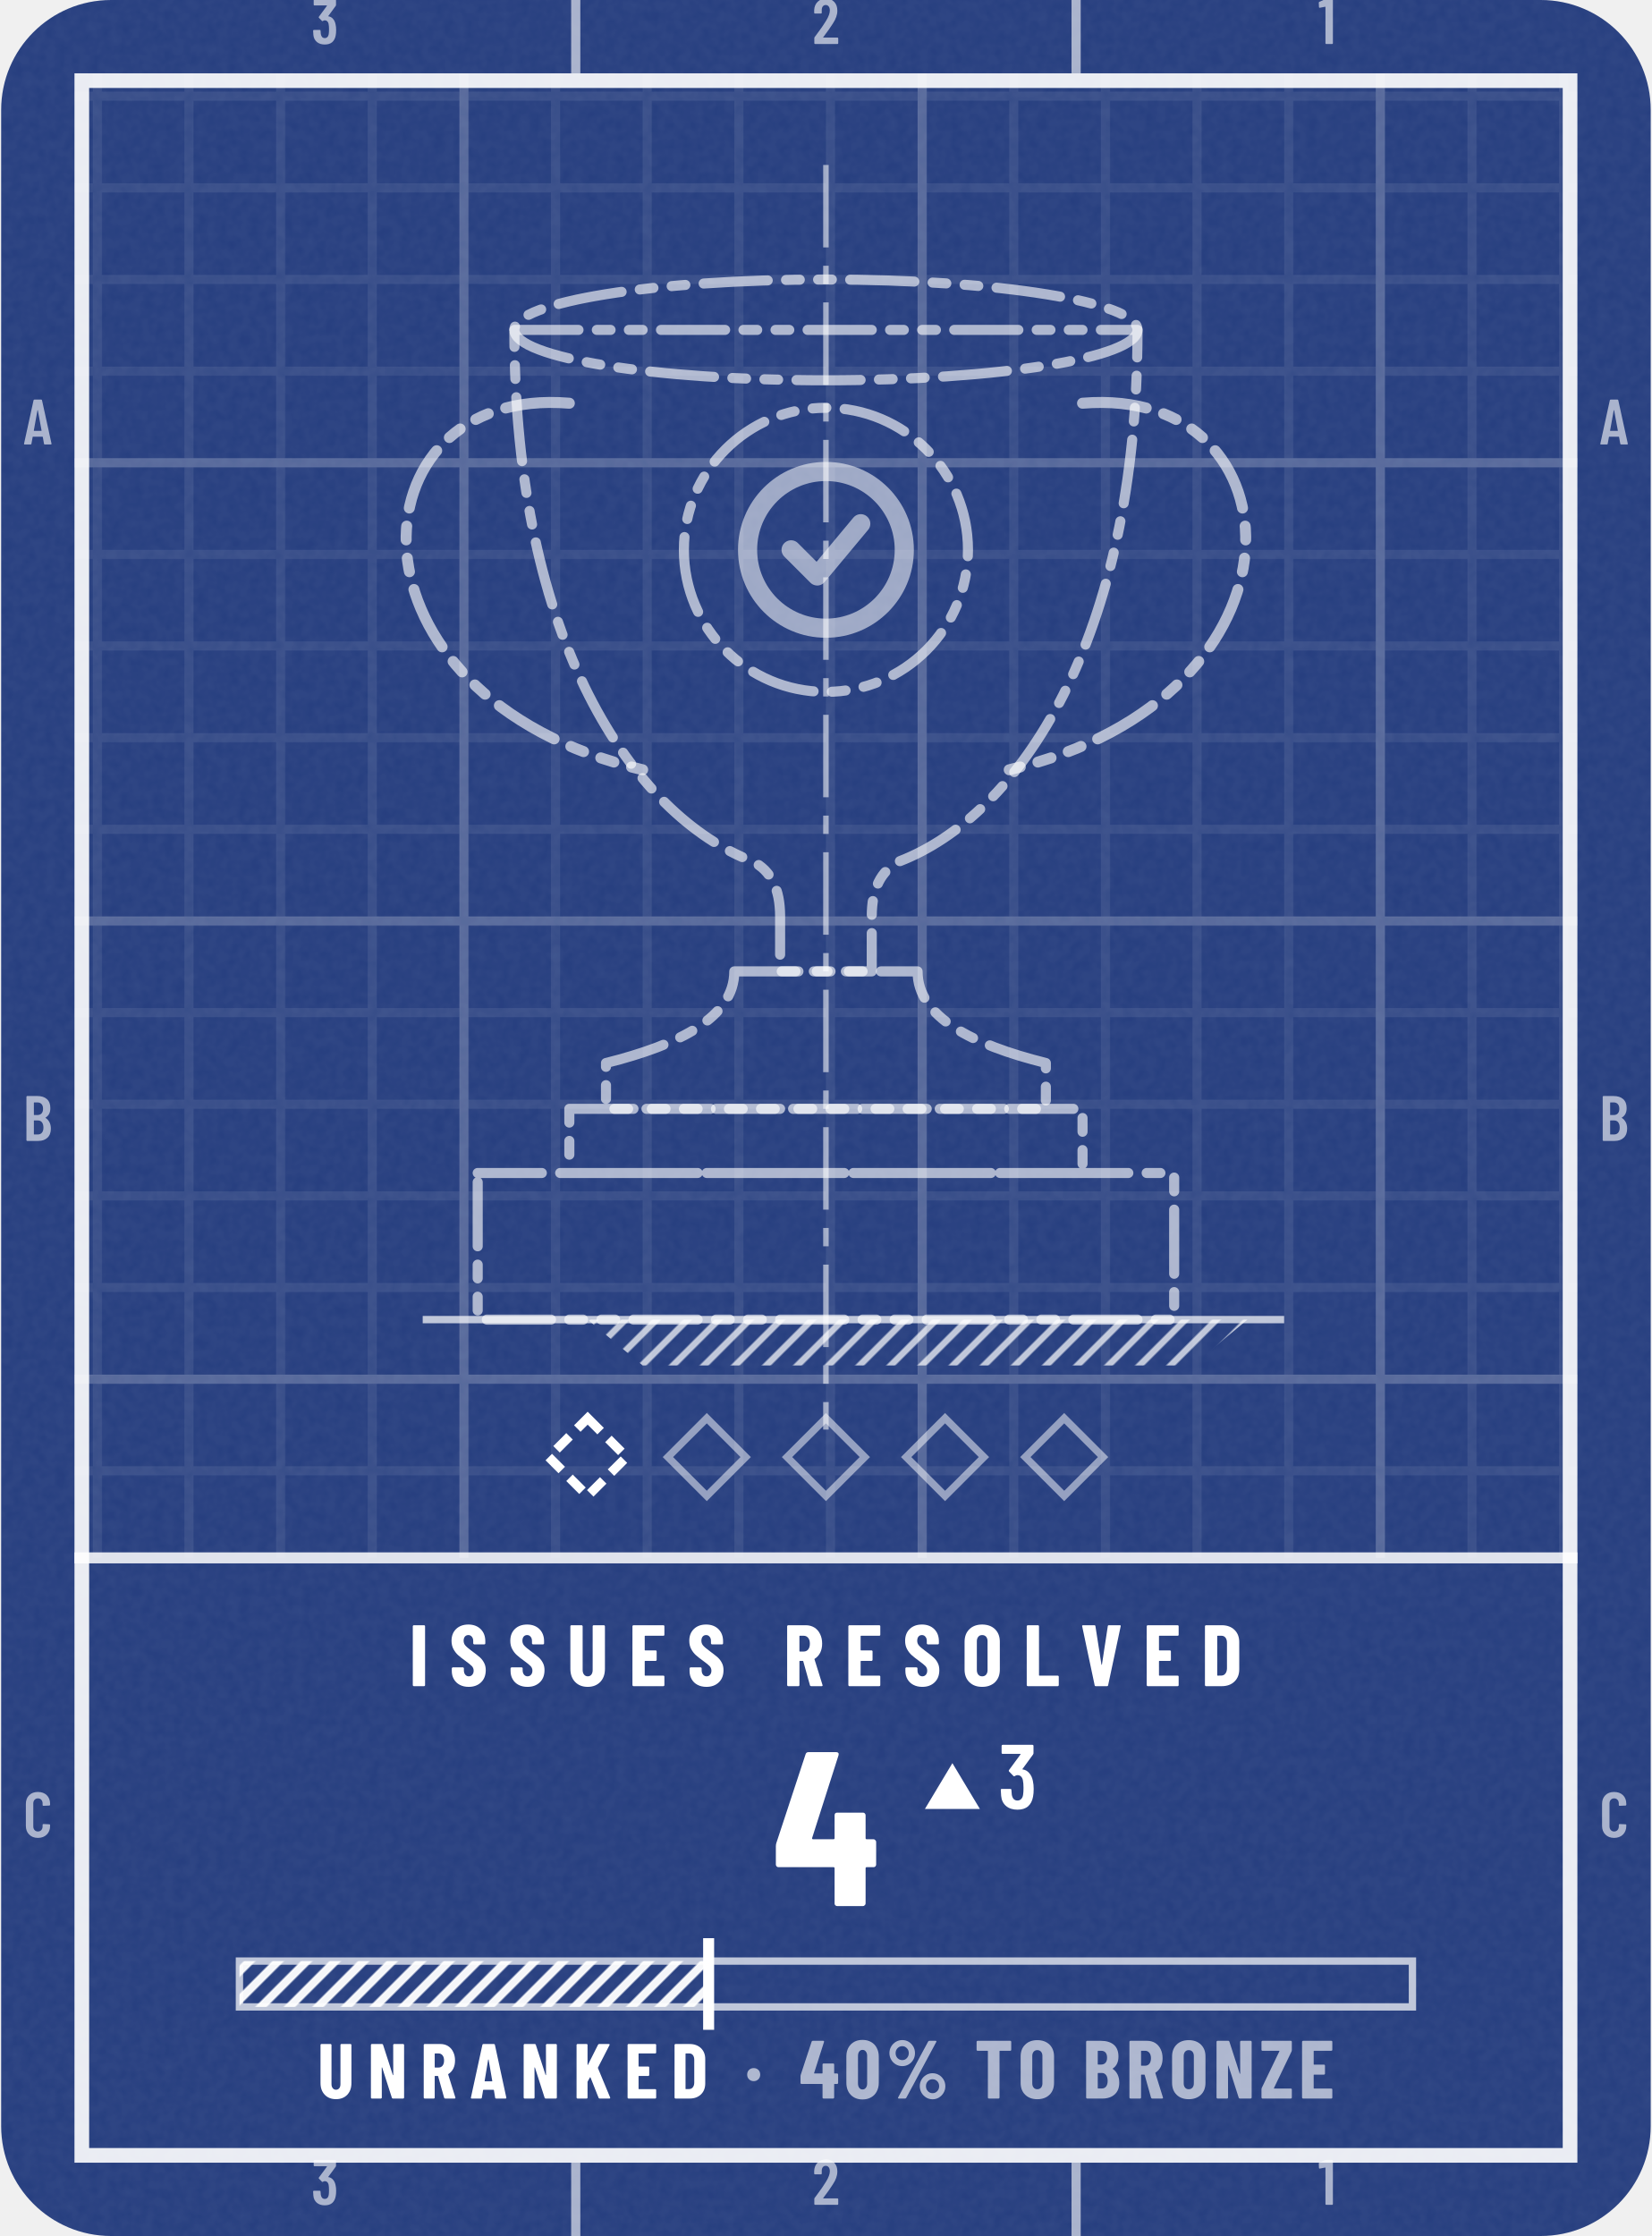
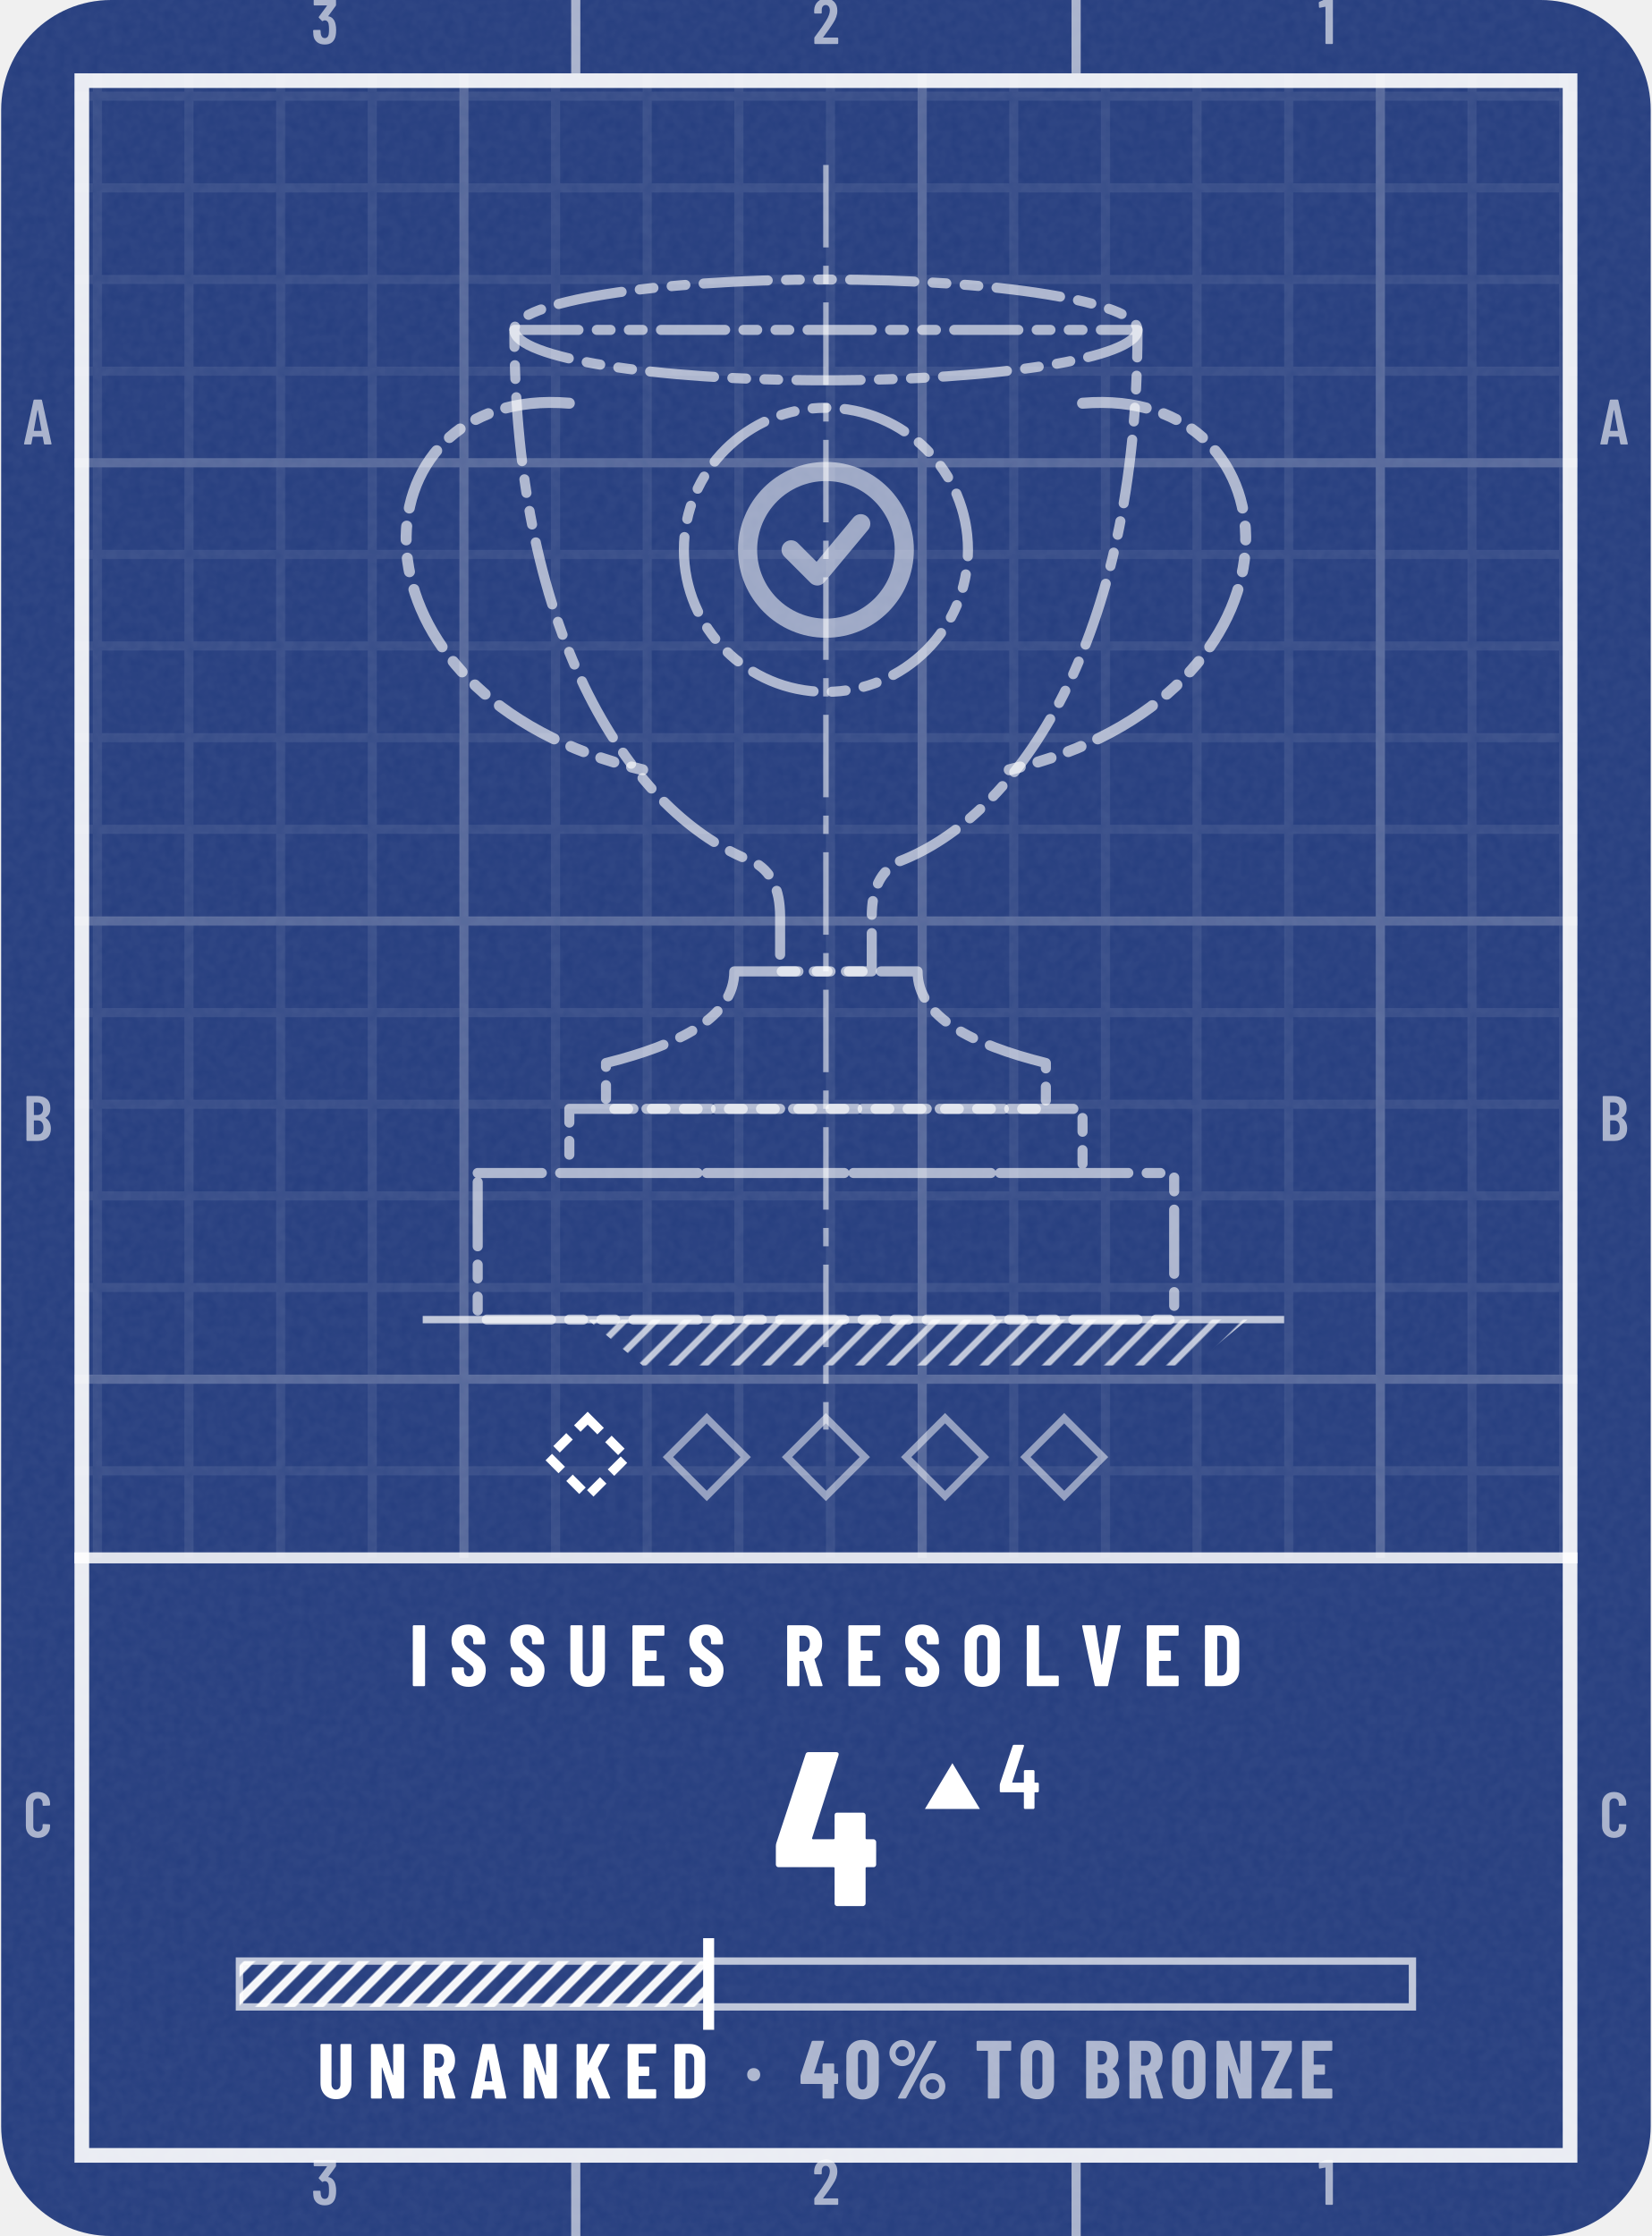
- <svg xmlns="http://www.w3.org/2000/svg" width="164" height="222" viewBox="0 0 180 244" role="img" aria-label="Issues Resolved trophy: Unranked, 4, 40% to Bronze, up 3 this week">
+ <svg xmlns="http://www.w3.org/2000/svg" width="164" height="222" viewBox="0 0 180 244" role="img" aria-label="Issues Resolved trophy: Unranked, 4, 40% to Bronze, up 4 this week">
  <style>@keyframes pl{from{stroke-dashoffset:1}}.pl{stroke-dasharray:1;animation:pl 1.6s cubic-bezier(.3,0,.2,1) .15s both}@media (prefers-reduced-motion:reduce){.pl,.sp{animation:none}.sh,.bu{display:none}}</style>
  <defs>
    <clipPath id="kc1">
      <rect x="0" y="0" width="180" height="244" rx="12" />
    </clipPath>
    <filter id="kn2" x="0" y="0" width="100%" height="100%">
      <feTurbulence type="fractalNoise" baseFrequency=".85" numOctaves="2" stitchTiles="stitch" />
      <feColorMatrix values="0 0 0 0 1 0 0 0 0 1 0 0 0 0 1 0 0 0 0.06 0" />
    </filter>
    <pattern id="kp3" width="10" height="10" patternUnits="userSpaceOnUse">
      <path d="M10 .5H.5V10" fill="none" stroke="#FFFFFF" stroke-opacity="0.075" />
    </pattern>
    <pattern id="kp4" width="50" height="50" patternUnits="userSpaceOnUse">
      <path d="M50 .5H.5V50" fill="none" stroke="#FFFFFF" stroke-opacity="0.16" />
    </pattern>
    <clipPath id="kc5">
      <path clip-rule="evenodd" d="M8 8h164v228h-164zM8 170h164v66h-164z" />
    </clipPath>
    <pattern id="kh6" width="2.4" height="2.4" patternUnits="userSpaceOnUse" patternTransform="rotate(45)">
      <path d="M1.2 0V2.4" stroke="#FFFFFF" stroke-width="0.7" stroke-opacity="0.7" />
    </pattern>
    <pattern id="kh7" width="2.2" height="2.2" patternUnits="userSpaceOnUse" patternTransform="rotate(45)">
      <path d="M1.1 0V2.2" stroke="#FFFFFF" stroke-width="0.9" stroke-opacity="0.95" />
    </pattern>
    <path id="m49" d="M122 700H218Q223 700 226 696Q230 693 230 688V12Q230 7 226 4Q223 0 218 0H126Q121 0 118 4Q114 7 114 12V576Q114 578 112 580Q111 582 109 581L27 565H24Q13 565 13 576L10 643Q10 653 18 657L107 697Q114 700 122 700Z" />
    <path id="m50" d="M173 100H392Q397 100 400 96Q404 93 404 88V12Q404 7 400 4Q397 0 392 0H43Q38 0 34 4Q31 7 31 12V92Q31 101 36 107L75 160Q114 212 152 266Q189 320 215 363Q273 459 273 522Q273 562 256 585Q238 608 209 608Q180 608 163 586Q146 563 147 526V487Q147 482 144 478Q140 475 135 475H41Q36 475 32 478Q29 482 29 487V530Q33 610 84 659Q134 708 214 708Q293 708 342 656Q390 605 390 521Q390 471 373 422Q356 373 319 317Q294 277 260 229Q225 181 214 166Q184 126 170 106Q168 104 169 102Q170 100 173 100Z" />
    <path id="m51" d="M387 218Q387 169 380 134Q368 66 326 29Q283 -8 210 -8Q134 -8 86 32Q38 73 32 143Q30 165 28 207Q28 219 40 219H132Q144 219 144 207Q146 173 148 156Q153 125 169 108Q185 92 210 92Q234 92 250 108Q266 123 271 152Q276 182 276 230Q276 281 269 315Q263 341 248 355Q233 369 210 369Q195 369 183 360Q177 356 174 356Q172 356 166 360L119 408Q115 412 115 417Q115 421 118 425L243 595Q245 597 244 599Q242 601 239 601H49Q44 601 40 604Q37 608 37 613V688Q37 693 40 696Q44 700 49 700H373Q378 700 382 696Q385 693 385 688V609Q385 602 380 594L266 438Q262 432 268 431Q309 426 338 392Q368 358 378 307Q387 267 387 218Z" />
+     <path id="m52" d="M443 275V194Q443 189 440 186Q436 182 431 182H401Q396 182 396 177V12Q396 7 392 4Q389 0 384 0H292Q287 0 284 4Q280 7 280 12V177Q280 182 275 182H29Q24 182 20 186Q17 189 17 194V259Q17 268 19 274L158 690Q161 700 171 700H271Q277 700 280 696Q283 693 281 686L153 293Q152 287 157 287H275Q280 287 280 292V412Q280 417 284 420Q287 424 292 424H384Q389 424 392 420Q396 417 396 412V292Q396 287 401 287H431Q436 287 440 284Q443 280 443 275Z" />
    <path id="m65" d="M325 11 306 116Q306 121 300 121H154Q148 121 148 116L129 11Q128 0 116 0H25Q11 0 14 13L162 689Q164 700 175 700H281Q292 700 294 689L442 13V9Q442 0 431 0H338Q326 0 325 11ZM171 212H282Q288 212 287 217L229 533Q228 536 226 536Q224 536 223 533L166 217Q165 212 171 212Z" />
    <path id="m66" d="M242 0H66Q61 0 58 4Q54 7 54 12V688Q54 693 58 696Q61 700 66 700H224Q319 700 373 652Q427 604 427 512Q427 409 354 365Q349 362 352 359Q391 334 413 292Q435 250 435 192Q435 100 382 50Q328 0 242 0ZM170 595V409Q170 404 175 404H226Q267 404 290 429Q313 454 313 500Q313 548 290 574Q267 600 226 600H175Q170 600 170 595ZM319 208Q319 260 296 290Q273 319 233 319H175Q170 319 170 314V106Q170 101 175 101H233Q273 101 296 129Q319 157 319 208Z" />
    <path id="m67" d="M42 180V521Q42 607 94 658Q145 708 230 708Q316 708 368 658Q420 607 420 521V509Q420 504 416 500Q413 496 408 496L315 492Q303 492 303 504V529Q303 564 283 586Q263 608 230 608Q198 608 178 586Q158 564 158 529V171Q158 136 178 114Q198 92 230 92Q263 92 283 114Q303 136 303 171V196Q303 201 306 204Q310 208 315 208L408 204Q413 204 416 200Q420 197 420 192V180Q420 95 368 44Q316 -8 230 -8Q145 -8 94 44Q42 95 42 180Z" />
    <path id="n37" d="M44 551Q44 594 65 630Q86 666 122 688Q158 709 200 709Q242 709 278 688Q313 666 334 630Q354 594 354 551Q354 508 334 472Q313 435 278 414Q242 393 200 393Q158 393 122 414Q86 435 65 472Q44 508 44 551ZM150 14 514 692Q518 700 529 700H604Q611 700 613 696Q615 692 612 686L248 8Q244 0 233 0H158Q151 0 149 4Q147 8 150 14ZM279 551Q279 586 256 610Q233 635 200 635Q166 635 142 610Q119 586 119 551Q119 515 142 490Q166 466 200 466Q234 466 256 491Q279 516 279 551ZM412 150Q412 193 433 229Q454 265 490 286Q525 307 567 307Q609 307 644 286Q680 265 701 229Q722 193 722 150Q722 107 701 70Q680 34 644 12Q609 -9 567 -9Q525 -9 490 12Q454 34 433 70Q412 107 412 150ZM647 150Q647 185 624 210Q600 234 567 234Q533 234 510 210Q487 185 487 150Q487 114 510 90Q533 65 567 65Q601 65 624 90Q647 115 647 150Z" />
    <path id="n48" d="M30 191V509Q30 600 84 656Q138 711 226 711Q284 711 329 686Q374 661 398 615Q423 569 423 509V191Q423 131 398 85Q374 39 329 14Q284 -11 226 -11Q138 -11 84 44Q30 100 30 191ZM282 183V517Q282 550 266 570Q251 590 226 590Q201 590 186 570Q171 550 171 517V183Q171 150 186 130Q201 110 226 110Q251 110 266 130Q282 150 282 183Z" />
    <path id="n52" d="M470 292V189Q470 184 466 180Q463 177 458 177H427Q422 177 422 172V12Q422 7 418 4Q415 0 410 0H293Q288 0 284 4Q281 7 281 12V172Q281 177 276 177H26Q21 177 18 180Q14 184 14 189V271Q14 280 16 286L149 690Q152 700 162 700H289Q295 700 298 696Q301 693 299 686L179 310Q178 304 183 304H276Q281 304 281 309V413Q281 418 284 422Q288 425 293 425H410Q415 425 418 422Q422 418 422 413V309Q422 304 427 304H458Q463 304 466 300Q470 297 470 292Z" />
    <path id="n65" d="M325 11 309 107Q309 112 303 112H176Q170 112 170 107L154 11Q153 0 141 0H24Q11 0 14 13L161 689Q163 700 174 700H309Q320 700 322 689L468 13L469 9Q469 0 458 0H338Q326 0 325 11ZM194 221H284Q289 221 288 226L241 499Q240 502 238 502Q236 502 235 499L190 226Q190 221 194 221Z" />
    <path id="n66" d="M245 0H56Q51 0 48 4Q44 7 44 12V688Q44 693 48 696Q51 700 56 700H223Q323 700 380 652Q436 604 436 509Q436 410 368 365Q364 362 367 359Q446 303 446 193Q446 100 390 50Q334 0 245 0ZM185 574V417Q185 412 190 412H226Q260 412 279 434Q298 455 298 494Q298 535 280 557Q261 579 226 579H190Q185 579 185 574ZM305 214Q305 258 286 284Q267 310 235 310H190Q185 310 185 305V127Q185 122 190 122H234Q267 122 286 146Q305 170 305 214Z" />
    <path id="n68" d="M44 12V688Q44 693 48 696Q51 700 56 700H237Q328 700 383 647Q438 594 438 506V194Q438 106 383 53Q328 0 237 0H56Q51 0 48 4Q44 7 44 12ZM190 121 235 122Q262 123 279 145Q296 167 297 203V497Q297 535 280 557Q263 579 234 579H190Q185 579 185 574V126Q185 121 190 121Z" />
    <path id="n69" d="M399 579H190Q185 579 185 574V416Q185 411 190 411H310Q315 411 318 408Q322 404 322 399V302Q322 297 318 294Q315 290 310 290H190Q185 290 185 285V126Q185 121 190 121H399Q404 121 408 118Q411 114 411 109V12Q411 7 408 4Q404 0 399 0H56Q51 0 48 4Q44 7 44 12V688Q44 693 48 696Q51 700 56 700H399Q404 700 408 696Q411 693 411 688V591Q411 586 408 582Q404 579 399 579Z" />
    <path id="n73" d="M44 12V688Q44 693 48 696Q51 700 56 700H173Q178 700 182 696Q185 693 185 688V12Q185 7 182 4Q178 0 173 0H56Q51 0 48 4Q44 7 44 12Z" />
    <path id="n75" d="M44 12V688Q44 693 48 696Q51 700 56 700H173Q178 700 182 696Q185 693 185 688V436Q185 432 188 432Q190 431 191 435L320 691Q325 700 334 700H458Q465 700 468 696Q470 693 467 686L319 398Q318 394 318 392L475 14Q476 12 476 8Q476 0 466 0H341Q330 0 327 9L223 271Q222 274 220 274Q218 273 216 271L187 219Q185 215 185 213V12Q185 7 182 4Q178 0 173 0H56Q51 0 48 4Q44 7 44 12Z" />
    <path id="n76" d="M44 12V688Q44 693 48 696Q51 700 56 700H173Q178 700 182 696Q185 693 185 688V126Q185 121 190 121H400Q405 121 408 118Q412 114 412 109V12Q412 7 408 4Q405 0 400 0H56Q51 0 48 4Q44 7 44 12Z" />
    <path id="n78" d="M342 700H458Q463 700 466 696Q470 693 470 688V12Q470 7 466 4Q463 0 458 0H326Q316 0 313 10L189 397Q188 400 186 400Q183 399 183 396L184 12Q184 7 180 4Q177 0 172 0H56Q51 0 48 4Q44 7 44 12V688Q44 693 48 696Q51 700 56 700H187Q197 700 200 690L325 303Q326 300 328 300Q331 301 331 304L330 688Q330 693 334 696Q337 700 342 700Z" />
    <path id="n79" d="M34 190V510Q34 600 89 654Q144 708 236 708Q328 708 384 654Q439 600 439 510V190Q439 100 384 46Q328 -8 236 -8Q144 -8 89 46Q34 100 34 190ZM298 184V516Q298 548 281 568Q264 587 236 587Q208 587 192 568Q175 548 175 516V184Q175 152 192 132Q208 113 236 113Q264 113 281 132Q298 152 298 184Z" />
    <path id="n82" d="M306 10 229 286Q227 290 224 290H190Q185 290 185 285V12Q185 7 182 4Q178 0 173 0H56Q51 0 48 4Q44 7 44 12V688Q44 693 48 696Q51 700 56 700H258Q313 700 356 674Q399 647 422 599Q446 551 446 489Q446 430 424 385Q401 340 361 315Q359 314 358 312Q357 311 358 309L450 14L451 10Q451 0 440 0H320Q309 0 306 10ZM185 574V403Q185 398 190 398H235Q266 398 286 422Q305 447 305 488Q305 530 286 554Q266 579 235 579H190Q185 579 185 574Z" />
    <path id="n83" d="M30 175V204Q30 209 34 212Q37 216 42 216H157Q162 216 166 212Q169 209 169 204V182Q169 151 185 132Q201 113 225 113Q249 113 265 131Q281 149 281 178Q281 208 261 230Q241 251 183 293Q133 329 102 357Q71 385 49 426Q27 467 27 521Q27 606 80 657Q133 708 220 708Q308 708 362 655Q415 602 415 516V492Q415 487 412 484Q408 480 403 480H288Q283 480 280 484Q276 487 276 492V519Q276 550 260 568Q245 587 220 587Q196 587 181 570Q166 552 166 521Q166 491 185 468Q204 445 260 404Q322 358 354 330Q385 301 402 266Q420 232 420 184Q420 96 366 44Q312 -8 224 -8Q166 -8 122 15Q78 38 54 80Q30 121 30 175Z" />
    <path id="n84" d="M444 688V591Q444 586 440 582Q437 579 432 579H307Q302 579 302 574V12Q302 7 298 4Q295 0 290 0H173Q168 0 164 4Q161 7 161 12V574Q161 579 156 579H36Q31 579 28 582Q24 586 24 591V688Q24 693 28 696Q31 700 36 700H432Q437 700 440 696Q444 693 444 688Z" />
    <path id="n85" d="M41 199V688Q41 693 44 696Q48 700 53 700H170Q175 700 178 696Q182 693 182 688V185Q182 153 198 133Q214 113 240 113Q266 113 282 133Q297 153 297 185V688Q297 693 300 696Q304 700 309 700H426Q431 700 434 696Q438 693 438 688V199Q438 105 384 48Q329 -8 240 -8Q150 -8 96 48Q41 105 41 199Z" />
    <path id="n86" d="M166 11 23 687 22 691Q22 700 33 700H162Q174 700 175 689L244 249Q245 245 247 245Q249 245 250 249L317 689Q318 700 330 700H455Q468 700 465 687L321 11Q319 0 308 0H179Q168 0 166 11Z" />
    <path id="n90" d="M20 12V113Q20 121 23 128L237 573Q238 576 237 578Q236 579 233 579H32Q27 579 24 582Q20 586 20 591V688Q20 693 24 696Q27 700 32 700H376Q381 700 384 696Q388 693 388 688V587Q388 580 385 572L171 127Q170 124 171 122Q172 121 175 121H376Q381 121 384 118Q388 114 388 109V12Q388 7 384 4Q381 0 376 0H32Q27 0 24 4Q20 7 20 12Z" />
    <path id="n183" d="M34 290Q34 325 56 347Q78 369 113 369Q148 369 170 347Q192 325 192 290Q192 256 170 234Q147 211 113 211Q79 211 56 234Q34 256 34 290Z" />
  </defs>
  <rect y="0" width="180" height="244" rx="12" fill="#253D7E" />
  <rect y="0" width="180" height="244" clip-path="url(#kc1)" filter="url(#kn2)" />
  <g clip-path="url(#kc5)">
    <rect y="0" width="180" height="244" fill="url(#kp3)" />
    <rect y="0" width="180" height="244" fill="url(#kp4)" />
  </g>
  <rect x="8.8" y="8.8" width="162.4" height="226.4" fill="none" stroke="#FFFFFF" stroke-opacity="0.9" stroke-width="1.6" />
  <path d="M62.7 0V8M62.7 236V244M117.3 0V8M117.3 236V244" stroke="#FFFFFF" stroke-opacity="0.6" />
  <g transform="scale(0.007 -0.007)" fill="#FFFFFF" fill-opacity="0.6">
    <use href="#m51" x="4835" y="-686" />
    <use href="#m51" x="4835" y="-34371" />
    <use href="#m50" x="12645" y="-686" />
    <use href="#m50" x="12645" y="-34371" />
    <use href="#m49" x="20530" y="-686" />
    <use href="#m49" x="20530" y="-34371" />
    <use href="#m65" x="343" y="-6929" />
    <use href="#m65" x="24915" y="-6929" />
    <use href="#m66" x="340" y="-17786" />
    <use href="#m66" x="24912" y="-17786" />
    <use href="#m67" x="343" y="-28643" />
    <use href="#m67" x="24914" y="-28643" />
  </g>
  <path d="M8 170H172" stroke="#FFFFFF" stroke-opacity=".85" stroke-width="1.2" />
  <path d="M90 18L90 156" fill="none" stroke="#FFFFFF" stroke-width=".6" stroke-opacity=".55" stroke-dasharray="9 2 2 2" />
  <path d="M62 44C38 42 36 76 70 84M118 44C142 42 144 76 110 84" fill="none" stroke="#FFFFFF" stroke-width="1.2" stroke-opacity="0.62" stroke-dasharray="7 2 1.5 2 1.5 2" stroke-linejoin="round" stroke-linecap="round" />
  <path d="M56 36H124C124 70 111 89 98 94C96 95 95 97 95 100V106H85V100C85 97 84 95 82 94C69 89 56 70 56 36Z" fill="none" stroke="#FFFFFF" stroke-width="1.1" stroke-opacity="0.62" stroke-dasharray="7 2 1.5 2 1.5 2" stroke-linejoin="round" stroke-linecap="round" />
  <path d="M80 106H100C100 111 106 114 114 116V121H66V116C74 114 80 111 80 106Z" fill="none" stroke="#FFFFFF" stroke-width="1.1" stroke-opacity="0.62" stroke-dasharray="7 2 1.5 2 1.5 2" stroke-linejoin="round" stroke-linecap="round" />
  <path d="M56 36a34 5.5 0 1 0 68 0a34 5.5 0 1 0 -68 0Z" fill="none" stroke="#FFFFFF" stroke-width="1.1" stroke-opacity="0.62" stroke-dasharray="7 2 1.5 2 1.5 2" stroke-linejoin="round" stroke-linecap="round" />
  <path d="M74.5 60a15.5 15.5 0 1 0 31 0a15.5 15.5 0 1 0 -31 0Z" fill="none" stroke="#FFFFFF" stroke-width="1.1" stroke-opacity="0.62" stroke-dasharray="7 2 1.5 2 1.5 2" stroke-linejoin="round" stroke-linecap="round" />
  <path d="M62 121h56v7h-56ZM52 128h76v16h-76Z" fill="none" stroke="#FFFFFF" stroke-width="1.1" stroke-opacity="0.62" stroke-dasharray="7 2 1.5 2 1.5 2" stroke-linejoin="round" stroke-linecap="round" />
  <g transform="translate(78.6 48.6) scale(0.95)" fill="none" stroke="#FFFFFF" stroke-width="2.2" stroke-linecap="round" stroke-linejoin="round" stroke-opacity="0.55">
    <circle cx="12" cy="12" r="9" />
    <path d="M8 12l3 3 5-6" />
  </g>
  <path d="M64 144H136l-6 5H70Z" fill="url(#kh6)" />
  <path d="M46 144H140" stroke="#FFFFFF" stroke-opacity=".7" stroke-width=".8" />
  <rect x="-3" y="-3" width="6" height="6" transform="translate(64 159) rotate(45)" fill="none" stroke="#FFFFFF" stroke-width="1" stroke-dasharray="2 1.2" />
  <rect x="-3" y="-3" width="6" height="6" transform="translate(77 159) rotate(45)" fill="none" stroke="#FFFFFF" stroke-opacity=".5" stroke-width=".8" />
  <rect x="-3" y="-3" width="6" height="6" transform="translate(90 159) rotate(45)" fill="none" stroke="#FFFFFF" stroke-opacity=".5" stroke-width=".8" />
  <rect x="-3" y="-3" width="6" height="6" transform="translate(103 159) rotate(45)" fill="none" stroke="#FFFFFF" stroke-opacity=".5" stroke-width=".8" />
  <rect x="-3" y="-3" width="6" height="6" transform="translate(116 159) rotate(45)" fill="none" stroke="#FFFFFF" stroke-opacity=".5" stroke-width=".8" />
  <g transform="translate(44.5 184) scale(0.0095 -0.0095)" fill="#FFFFFF">
    <use href="#n73" x="0" />
    <use href="#n83" x="462" />
    <use href="#n83" x="1137" />
    <use href="#n85" x="1813" />
    <use href="#n69" x="2523" />
    <use href="#n83" x="3193" />
    <use href="#n82" x="4300" />
    <use href="#n69" x="5003" />
    <use href="#n83" x="5672" />
    <use href="#n79" x="6348" />
    <use href="#n76" x="7052" />
    <use href="#n86" x="7710" />
    <use href="#n69" x="8430" />
    <use href="#n68" x="9099" />
  </g>
  <g transform="translate(84.2 208) scale(0.024 -0.024)" fill="#FFFFFF">
    <use href="#n52" x="0" />
  </g>
  <path d="M100.8 197.4h6l-3 -5Z" fill="#FFFFFF" />
  <g transform="translate(108.8 197.4) scale(0.01 -0.01)" fill="#FFFFFF">
-     <use href="#m51" x="0" />
+     <use href="#m52" x="0" />
  </g>
  <rect x="26" y="214" width="128" height="5" fill="none" stroke="#FFFFFF" stroke-opacity=".7" stroke-width=".8" />
  <rect x="26" y="214" width="51.2" height="5" fill="url(#kh7)" />
  <path d="M77.2 211.5V221.5" stroke="#FFFFFF" stroke-width="1.2" />
  <g transform="translate(34.5 229) scale(0.0085 -0.0085)" fill="#FFFFFF">
    <use href="#n85" x="0" />
    <use href="#n78" x="644" />
    <use href="#n82" x="1322" />
    <use href="#n65" x="1958" />
    <use href="#n78" x="2605" />
    <use href="#n75" x="3284" />
    <use href="#n69" x="3939" />
    <use href="#n68" x="4542" />
  </g>
  <g transform="translate(81.1 229) scale(0.009 -0.009)" fill="#FFFFFF" fill-opacity="0.62">
    <use href="#n183" x="0" />
  </g>
  <g transform="translate(87.1 229) scale(0.009 -0.009)" fill="#FFFFFF" fill-opacity="0.62">
    <use href="#n52" x="0" />
    <use href="#n48" x="540" />
    <use href="#n37" x="1048" />
    <use href="#n84" x="2125" />
    <use href="#n79" x="2649" />
    <use href="#n66" x="3433" />
    <use href="#n82" x="3958" />
    <use href="#n79" x="4485" />
    <use href="#n78" x="5014" />
    <use href="#n90" x="5583" />
    <use href="#n69" x="6051" />
  </g>
</svg>
